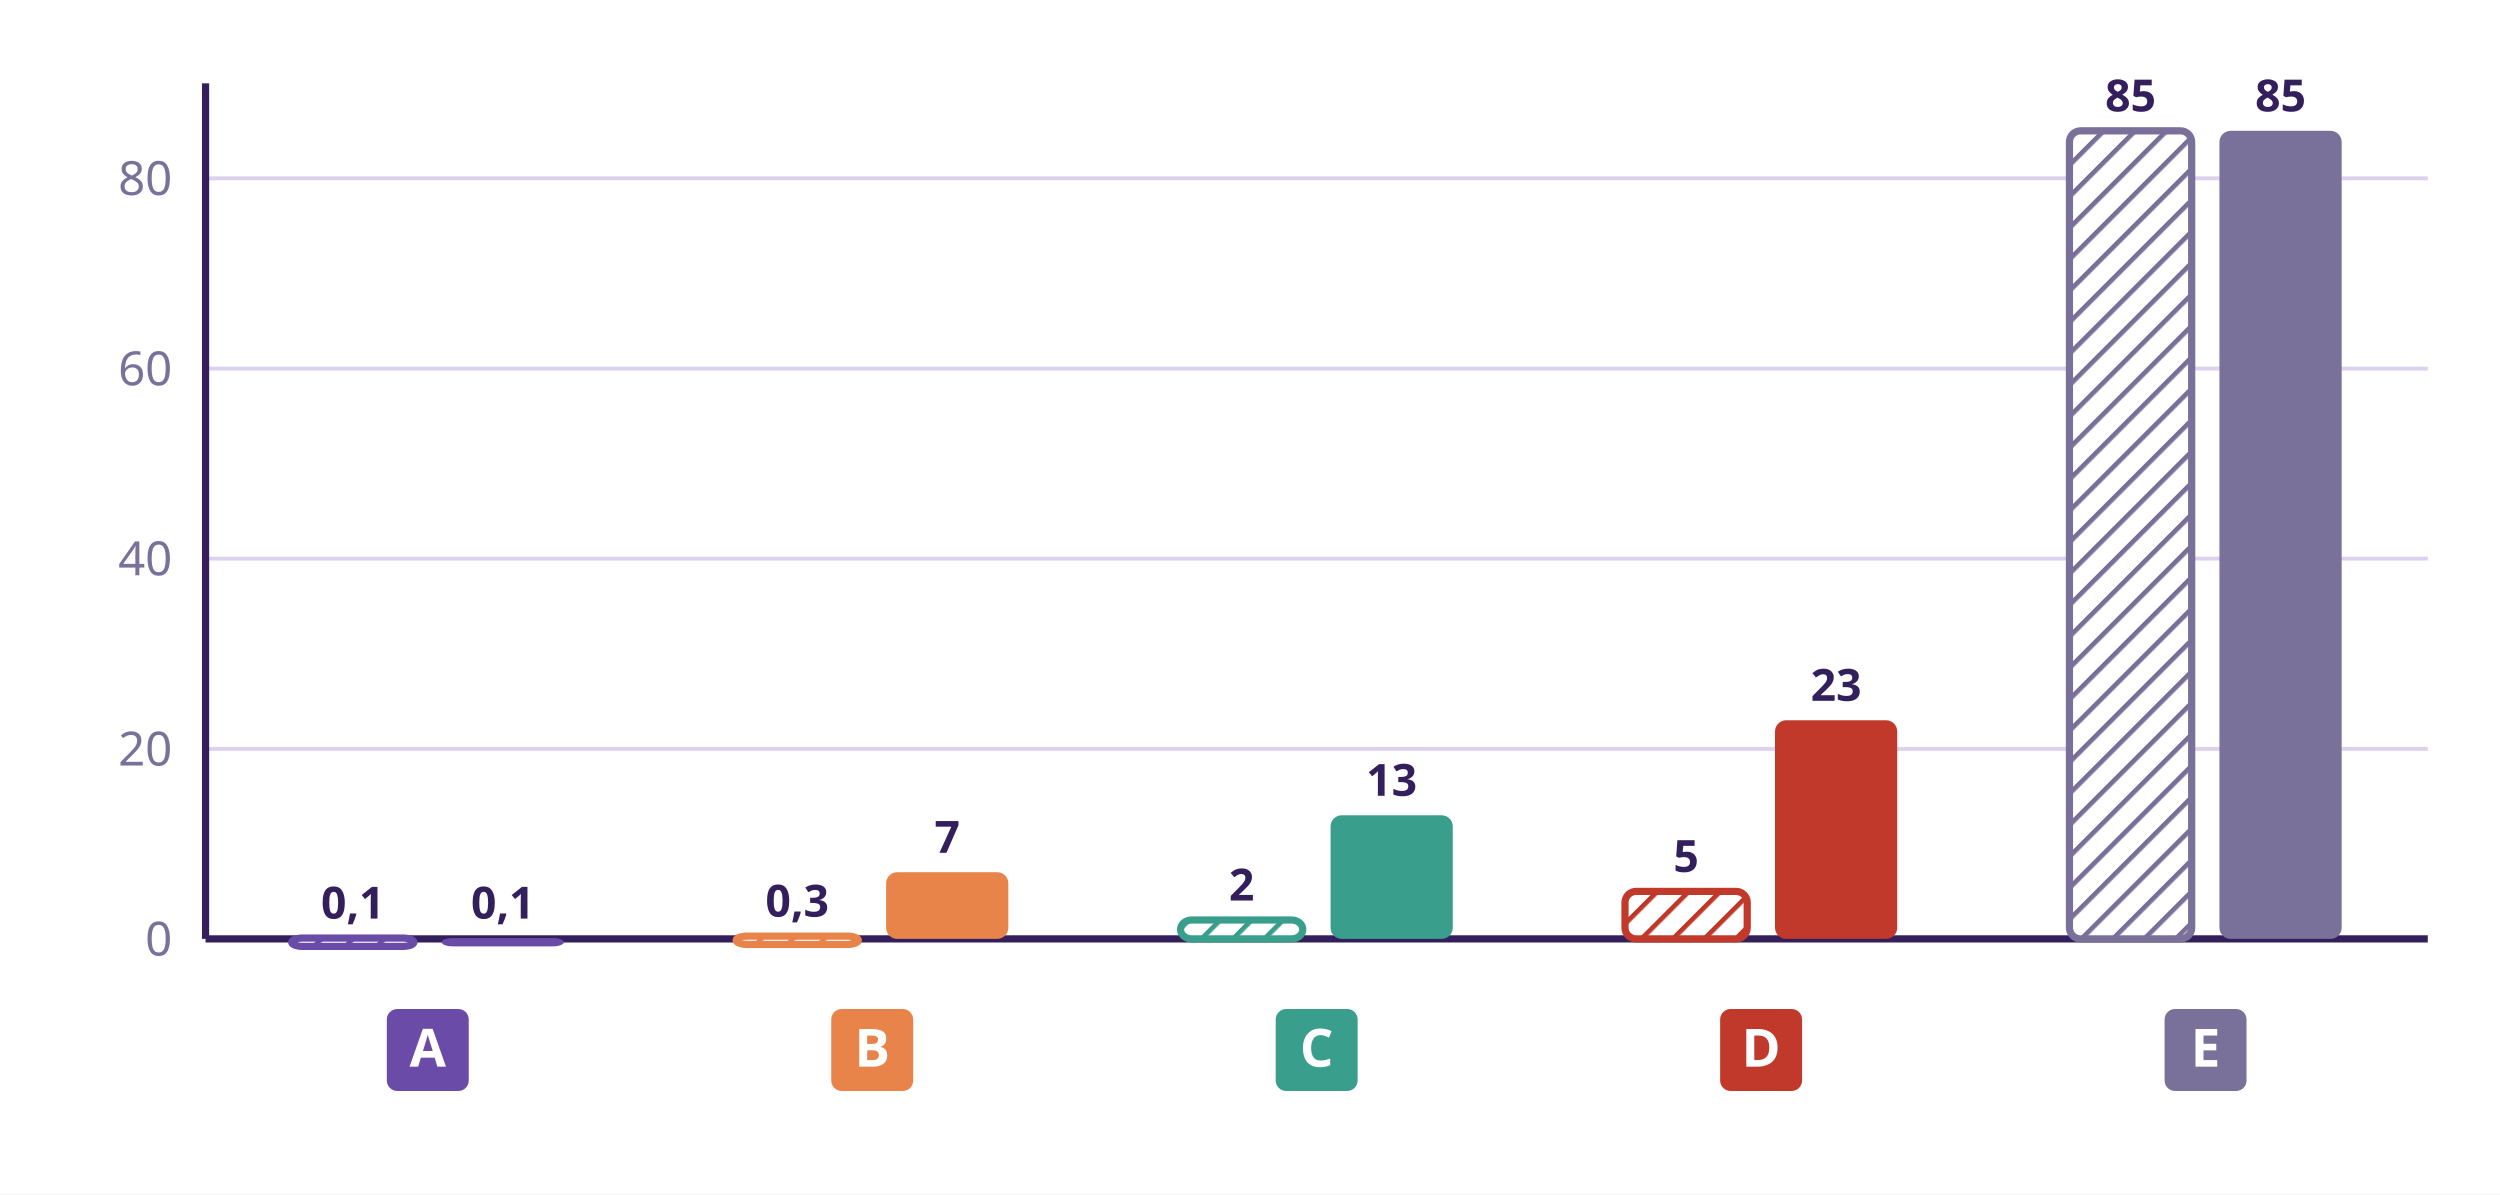
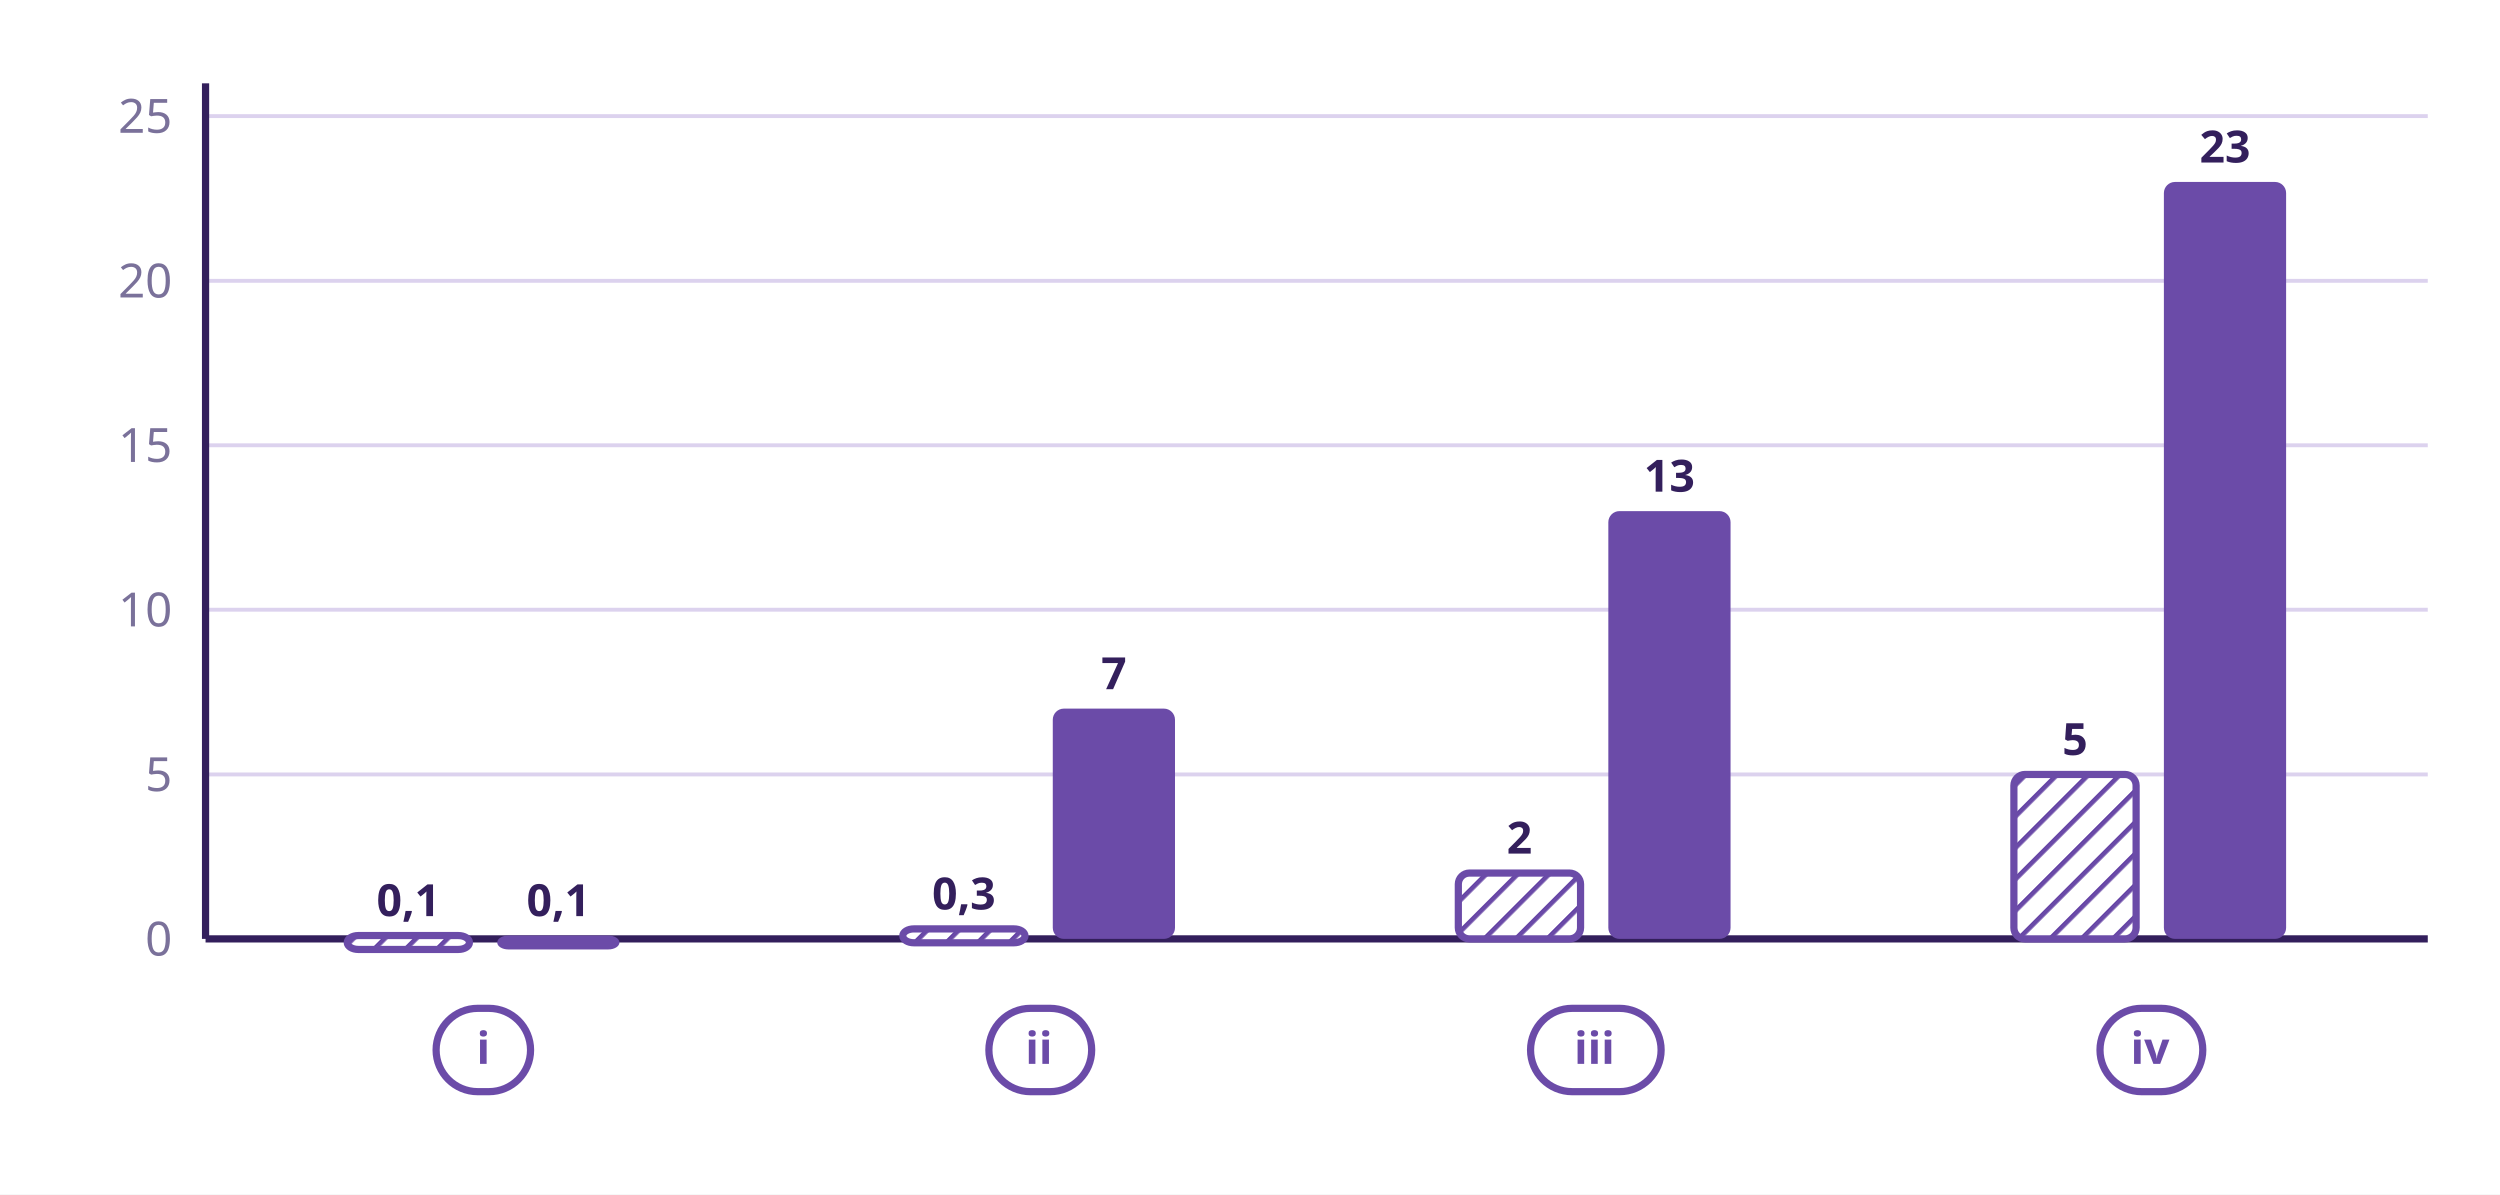
<svg xmlns="http://www.w3.org/2000/svg" viewBox="0 0 900 430" width="900" height="430" role="img">
  <rect width="900" height="430" fill="#ffffff" />
  <defs>
    <pattern id="h0" width="8" height="8" patternUnits="userSpaceOnUse" patternTransform="rotate(45)">
      <rect width="8" height="8" fill="#ffffff" />
      <line x1="0" y1="0" x2="0" y2="8" stroke="#6B4BA8" stroke-width="3.4" />
    </pattern>
    <pattern id="h1" width="8" height="8" patternUnits="userSpaceOnUse" patternTransform="rotate(45)">
      <rect width="8" height="8" fill="#ffffff" />
-       <line x1="0" y1="0" x2="0" y2="8" stroke="#e8834a" stroke-width="3.4" />
+       <line x1="0" y1="0" x2="0" y2="8" stroke="#6B4BA8" stroke-width="3.4" />
    </pattern>
    <pattern id="h2" width="8" height="8" patternUnits="userSpaceOnUse" patternTransform="rotate(45)">
      <rect width="8" height="8" fill="#ffffff" />
-       <line x1="0" y1="0" x2="0" y2="8" stroke="#3a9e8c" stroke-width="3.4" />
+       <line x1="0" y1="0" x2="0" y2="8" stroke="#6B4BA8" stroke-width="3.4" />
    </pattern>
    <pattern id="h3" width="8" height="8" patternUnits="userSpaceOnUse" patternTransform="rotate(45)">
      <rect width="8" height="8" fill="#ffffff" />
-       <line x1="0" y1="0" x2="0" y2="8" stroke="#c0392b" stroke-width="3.4" />
-     </pattern>
-     <pattern id="h4" width="8" height="8" patternUnits="userSpaceOnUse" patternTransform="rotate(45)">
-       <rect width="8" height="8" fill="#ffffff" />
-       <line x1="0" y1="0" x2="0" y2="8" stroke="#7A719A" stroke-width="3.4" />
+       <line x1="0" y1="0" x2="0" y2="8" stroke="#6B4BA8" stroke-width="3.4" />
    </pattern>
  </defs>
  <line x1="74" y1="338.0" x2="874" y2="338.0" stroke="#331F5C" stroke-width="2.6" />
-   <text x="62" y="344.0" text-anchor="end" font-family="sans-serif" font-size="17" fill="#7A719A">0</text>
-   <line x1="74" y1="269.6" x2="874" y2="269.6" stroke="#DCD2EE" stroke-width="1.4" />
-   <text x="62" y="275.6" text-anchor="end" font-family="sans-serif" font-size="17" fill="#7A719A">20</text>
-   <line x1="74" y1="201.1" x2="874" y2="201.1" stroke="#DCD2EE" stroke-width="1.4" />
-   <text x="62" y="207.1" text-anchor="end" font-family="sans-serif" font-size="17" fill="#7A719A">40</text>
-   <line x1="74" y1="132.7" x2="874" y2="132.7" stroke="#DCD2EE" stroke-width="1.4" />
-   <text x="62" y="138.7" text-anchor="end" font-family="sans-serif" font-size="17" fill="#7A719A">60</text>
-   <line x1="74" y1="64.2" x2="874" y2="64.2" stroke="#DCD2EE" stroke-width="1.4" />
-   <text x="62" y="70.2" text-anchor="end" font-family="sans-serif" font-size="17" fill="#7A719A">80</text>
+   <text x="62" y="344.0" text-anchor="end" font-family="Fira Sans Extra Condensed, sans-serif" font-size="17" fill="#7A719A">0</text>
+   <line x1="74" y1="278.8" x2="874" y2="278.8" stroke="#DCD2EE" stroke-width="1.4" />
+   <text x="62" y="284.8" text-anchor="end" font-family="Fira Sans Extra Condensed, sans-serif" font-size="17" fill="#7A719A">5</text>
+   <line x1="74" y1="219.5" x2="874" y2="219.5" stroke="#DCD2EE" stroke-width="1.4" />
+   <text x="62" y="225.5" text-anchor="end" font-family="Fira Sans Extra Condensed, sans-serif" font-size="17" fill="#7A719A">10</text>
+   <line x1="74" y1="160.3" x2="874" y2="160.3" stroke="#DCD2EE" stroke-width="1.4" />
+   <text x="62" y="166.3" text-anchor="end" font-family="Fira Sans Extra Condensed, sans-serif" font-size="17" fill="#7A719A">15</text>
+   <line x1="74" y1="101.1" x2="874" y2="101.1" stroke="#DCD2EE" stroke-width="1.4" />
+   <text x="62" y="107.1" text-anchor="end" font-family="Fira Sans Extra Condensed, sans-serif" font-size="17" fill="#7A719A">20</text>
+   <line x1="74" y1="41.8" x2="874" y2="41.8" stroke="#DCD2EE" stroke-width="1.4" />
+   <text x="62" y="47.8" text-anchor="end" font-family="Fira Sans Extra Condensed, sans-serif" font-size="17" fill="#7A719A">25</text>
  <line x1="74" y1="30" x2="74" y2="338.0" stroke="#331F5C" stroke-width="2.6" />
-   <rect x="105.0" y="337.7" width="44" height="3.0" rx="4" fill="url(#h0)" stroke="#6B4BA8" stroke-width="2.6" />
-   <text x="127.0" y="330.7" text-anchor="middle" font-family="sans-serif" font-size="16" font-weight="700" fill="#331F5C">0,1</text>
-   <rect x="159.0" y="337.7" width="44" height="3.0" rx="4" fill="#6B4BA8" stroke="none" stroke-width="0.0" />
-   <text x="181.0" y="330.7" text-anchor="middle" font-family="sans-serif" font-size="16" font-weight="700" fill="#331F5C">0,1</text>
-   <rect x="138" y="362" width="32" height="32" rx="5" fill="#6B4BA8" stroke="#fff" stroke-width="2.5" />
-   <text x="154" y="384" text-anchor="middle" font-family="sans-serif" font-size="19" font-weight="700" fill="#ffffff">A</text>
-   <rect x="265.0" y="337.0" width="44" height="3.0" rx="4" fill="url(#h1)" stroke="#e8834a" stroke-width="2.6" />
-   <text x="287.0" y="330.0" text-anchor="middle" font-family="sans-serif" font-size="16" font-weight="700" fill="#331F5C">0,3</text>
-   <rect x="319.0" y="314.0" width="44" height="24.0" rx="4" fill="#e8834a" stroke="none" stroke-width="0.0" />
-   <text x="341.0" y="307.0" text-anchor="middle" font-family="sans-serif" font-size="16" font-weight="700" fill="#331F5C">7</text>
-   <rect x="298" y="362" width="32" height="32" rx="5" fill="#e8834a" stroke="#fff" stroke-width="2.5" />
-   <text x="314" y="384" text-anchor="middle" font-family="sans-serif" font-size="19" font-weight="700" fill="#ffffff">B</text>
-   <rect x="425.0" y="331.2" width="44" height="6.8" rx="4" fill="url(#h2)" stroke="#3a9e8c" stroke-width="2.6" />
-   <text x="447.0" y="324.2" text-anchor="middle" font-family="sans-serif" font-size="16" font-weight="700" fill="#331F5C">2</text>
-   <rect x="479.0" y="293.5" width="44" height="44.5" rx="4" fill="#3a9e8c" stroke="none" stroke-width="0.0" />
-   <text x="501.0" y="286.5" text-anchor="middle" font-family="sans-serif" font-size="16" font-weight="700" fill="#331F5C">13</text>
-   <rect x="458" y="362" width="32" height="32" rx="5" fill="#3a9e8c" stroke="#fff" stroke-width="2.5" />
-   <text x="474" y="384" text-anchor="middle" font-family="sans-serif" font-size="19" font-weight="700" fill="#ffffff">C</text>
-   <rect x="585.0" y="320.9" width="44" height="17.1" rx="4" fill="url(#h3)" stroke="#c0392b" stroke-width="2.6" />
-   <text x="607.0" y="313.9" text-anchor="middle" font-family="sans-serif" font-size="16" font-weight="700" fill="#331F5C">5</text>
-   <rect x="639.0" y="259.3" width="44" height="78.7" rx="4" fill="#c0392b" stroke="none" stroke-width="0.0" />
-   <text x="661.0" y="252.3" text-anchor="middle" font-family="sans-serif" font-size="16" font-weight="700" fill="#331F5C">23</text>
-   <rect x="618" y="362" width="32" height="32" rx="5" fill="#c0392b" stroke="#fff" stroke-width="2.5" />
-   <text x="634" y="384" text-anchor="middle" font-family="sans-serif" font-size="19" font-weight="700" fill="#ffffff">D</text>
-   <rect x="745.0" y="47.1" width="44" height="290.9" rx="4" fill="url(#h4)" stroke="#7A719A" stroke-width="2.6" />
-   <text x="767.0" y="40.1" text-anchor="middle" font-family="sans-serif" font-size="16" font-weight="700" fill="#331F5C">85</text>
-   <rect x="799.0" y="47.1" width="44" height="290.9" rx="4" fill="#7A719A" stroke="none" stroke-width="0.0" />
-   <text x="821.0" y="40.1" text-anchor="middle" font-family="sans-serif" font-size="16" font-weight="700" fill="#331F5C">85</text>
-   <rect x="778" y="362" width="32" height="32" rx="5" fill="#7A719A" stroke="#fff" stroke-width="2.5" />
-   <text x="794" y="384" text-anchor="middle" font-family="sans-serif" font-size="19" font-weight="700" fill="#ffffff">E</text>
+   <rect x="125.0" y="336.8" width="44" height="5.0" rx="4" fill="url(#h0)" stroke="#6B4BA8" stroke-width="2.6" />
+   <text x="147.0" y="329.8" text-anchor="middle" font-family="Fira Sans Extra Condensed, sans-serif" font-size="16" font-weight="700" fill="#331F5C">0,1</text>
+   <rect x="179.0" y="336.8" width="44" height="5.0" rx="4" fill="#6B4BA8" stroke="none" stroke-width="0.0" />
+   <text x="201.0" y="329.8" text-anchor="middle" font-family="Fira Sans Extra Condensed, sans-serif" font-size="16" font-weight="700" fill="#331F5C">0,1</text>
+   <rect x="157" y="363" width="34" height="30" rx="15" fill="#ffffff" stroke="#6B4BA8" stroke-width="2.6" />
+   <text x="174" y="383" text-anchor="middle" font-family="Fira Sans Extra Condensed, sans-serif" font-size="16" font-weight="700" fill="#6B4BA8">i</text>
+   <rect x="325.0" y="334.4" width="44" height="5.0" rx="4" fill="url(#h1)" stroke="#6B4BA8" stroke-width="2.6" />
+   <text x="347.0" y="327.4" text-anchor="middle" font-family="Fira Sans Extra Condensed, sans-serif" font-size="16" font-weight="700" fill="#331F5C">0,3</text>
+   <rect x="379.0" y="255.1" width="44" height="82.9" rx="4" fill="#6B4BA8" stroke="none" stroke-width="0.0" />
+   <text x="401.0" y="248.1" text-anchor="middle" font-family="Fira Sans Extra Condensed, sans-serif" font-size="16" font-weight="700" fill="#331F5C">7</text>
+   <rect x="356" y="363" width="37" height="30" rx="15" fill="#ffffff" stroke="#6B4BA8" stroke-width="2.6" />
+   <text x="374" y="383" text-anchor="middle" font-family="Fira Sans Extra Condensed, sans-serif" font-size="16" font-weight="700" fill="#6B4BA8">ii</text>
+   <rect x="525.0" y="314.3" width="44" height="23.7" rx="4" fill="url(#h2)" stroke="#6B4BA8" stroke-width="2.6" />
+   <text x="547.0" y="307.3" text-anchor="middle" font-family="Fira Sans Extra Condensed, sans-serif" font-size="16" font-weight="700" fill="#331F5C">2</text>
+   <rect x="579.0" y="184.0" width="44" height="154.0" rx="4" fill="#6B4BA8" stroke="none" stroke-width="0.0" />
+   <text x="601.0" y="177.0" text-anchor="middle" font-family="Fira Sans Extra Condensed, sans-serif" font-size="16" font-weight="700" fill="#331F5C">13</text>
+   <rect x="551" y="363" width="47" height="30" rx="15" fill="#ffffff" stroke="#6B4BA8" stroke-width="2.6" />
+   <text x="574" y="383" text-anchor="middle" font-family="Fira Sans Extra Condensed, sans-serif" font-size="16" font-weight="700" fill="#6B4BA8">iii</text>
+   <rect x="725.0" y="278.8" width="44" height="59.2" rx="4" fill="url(#h3)" stroke="#6B4BA8" stroke-width="2.6" />
+   <text x="747.0" y="271.8" text-anchor="middle" font-family="Fira Sans Extra Condensed, sans-serif" font-size="16" font-weight="700" fill="#331F5C">5</text>
+   <rect x="779.0" y="65.5" width="44" height="272.5" rx="4" fill="#6B4BA8" stroke="none" stroke-width="0.0" />
+   <text x="801.0" y="58.5" text-anchor="middle" font-family="Fira Sans Extra Condensed, sans-serif" font-size="16" font-weight="700" fill="#331F5C">23</text>
+   <rect x="756" y="363" width="37" height="30" rx="15" fill="#ffffff" stroke="#6B4BA8" stroke-width="2.6" />
+   <text x="774" y="383" text-anchor="middle" font-family="Fira Sans Extra Condensed, sans-serif" font-size="16" font-weight="700" fill="#6B4BA8">iv</text>
</svg>
